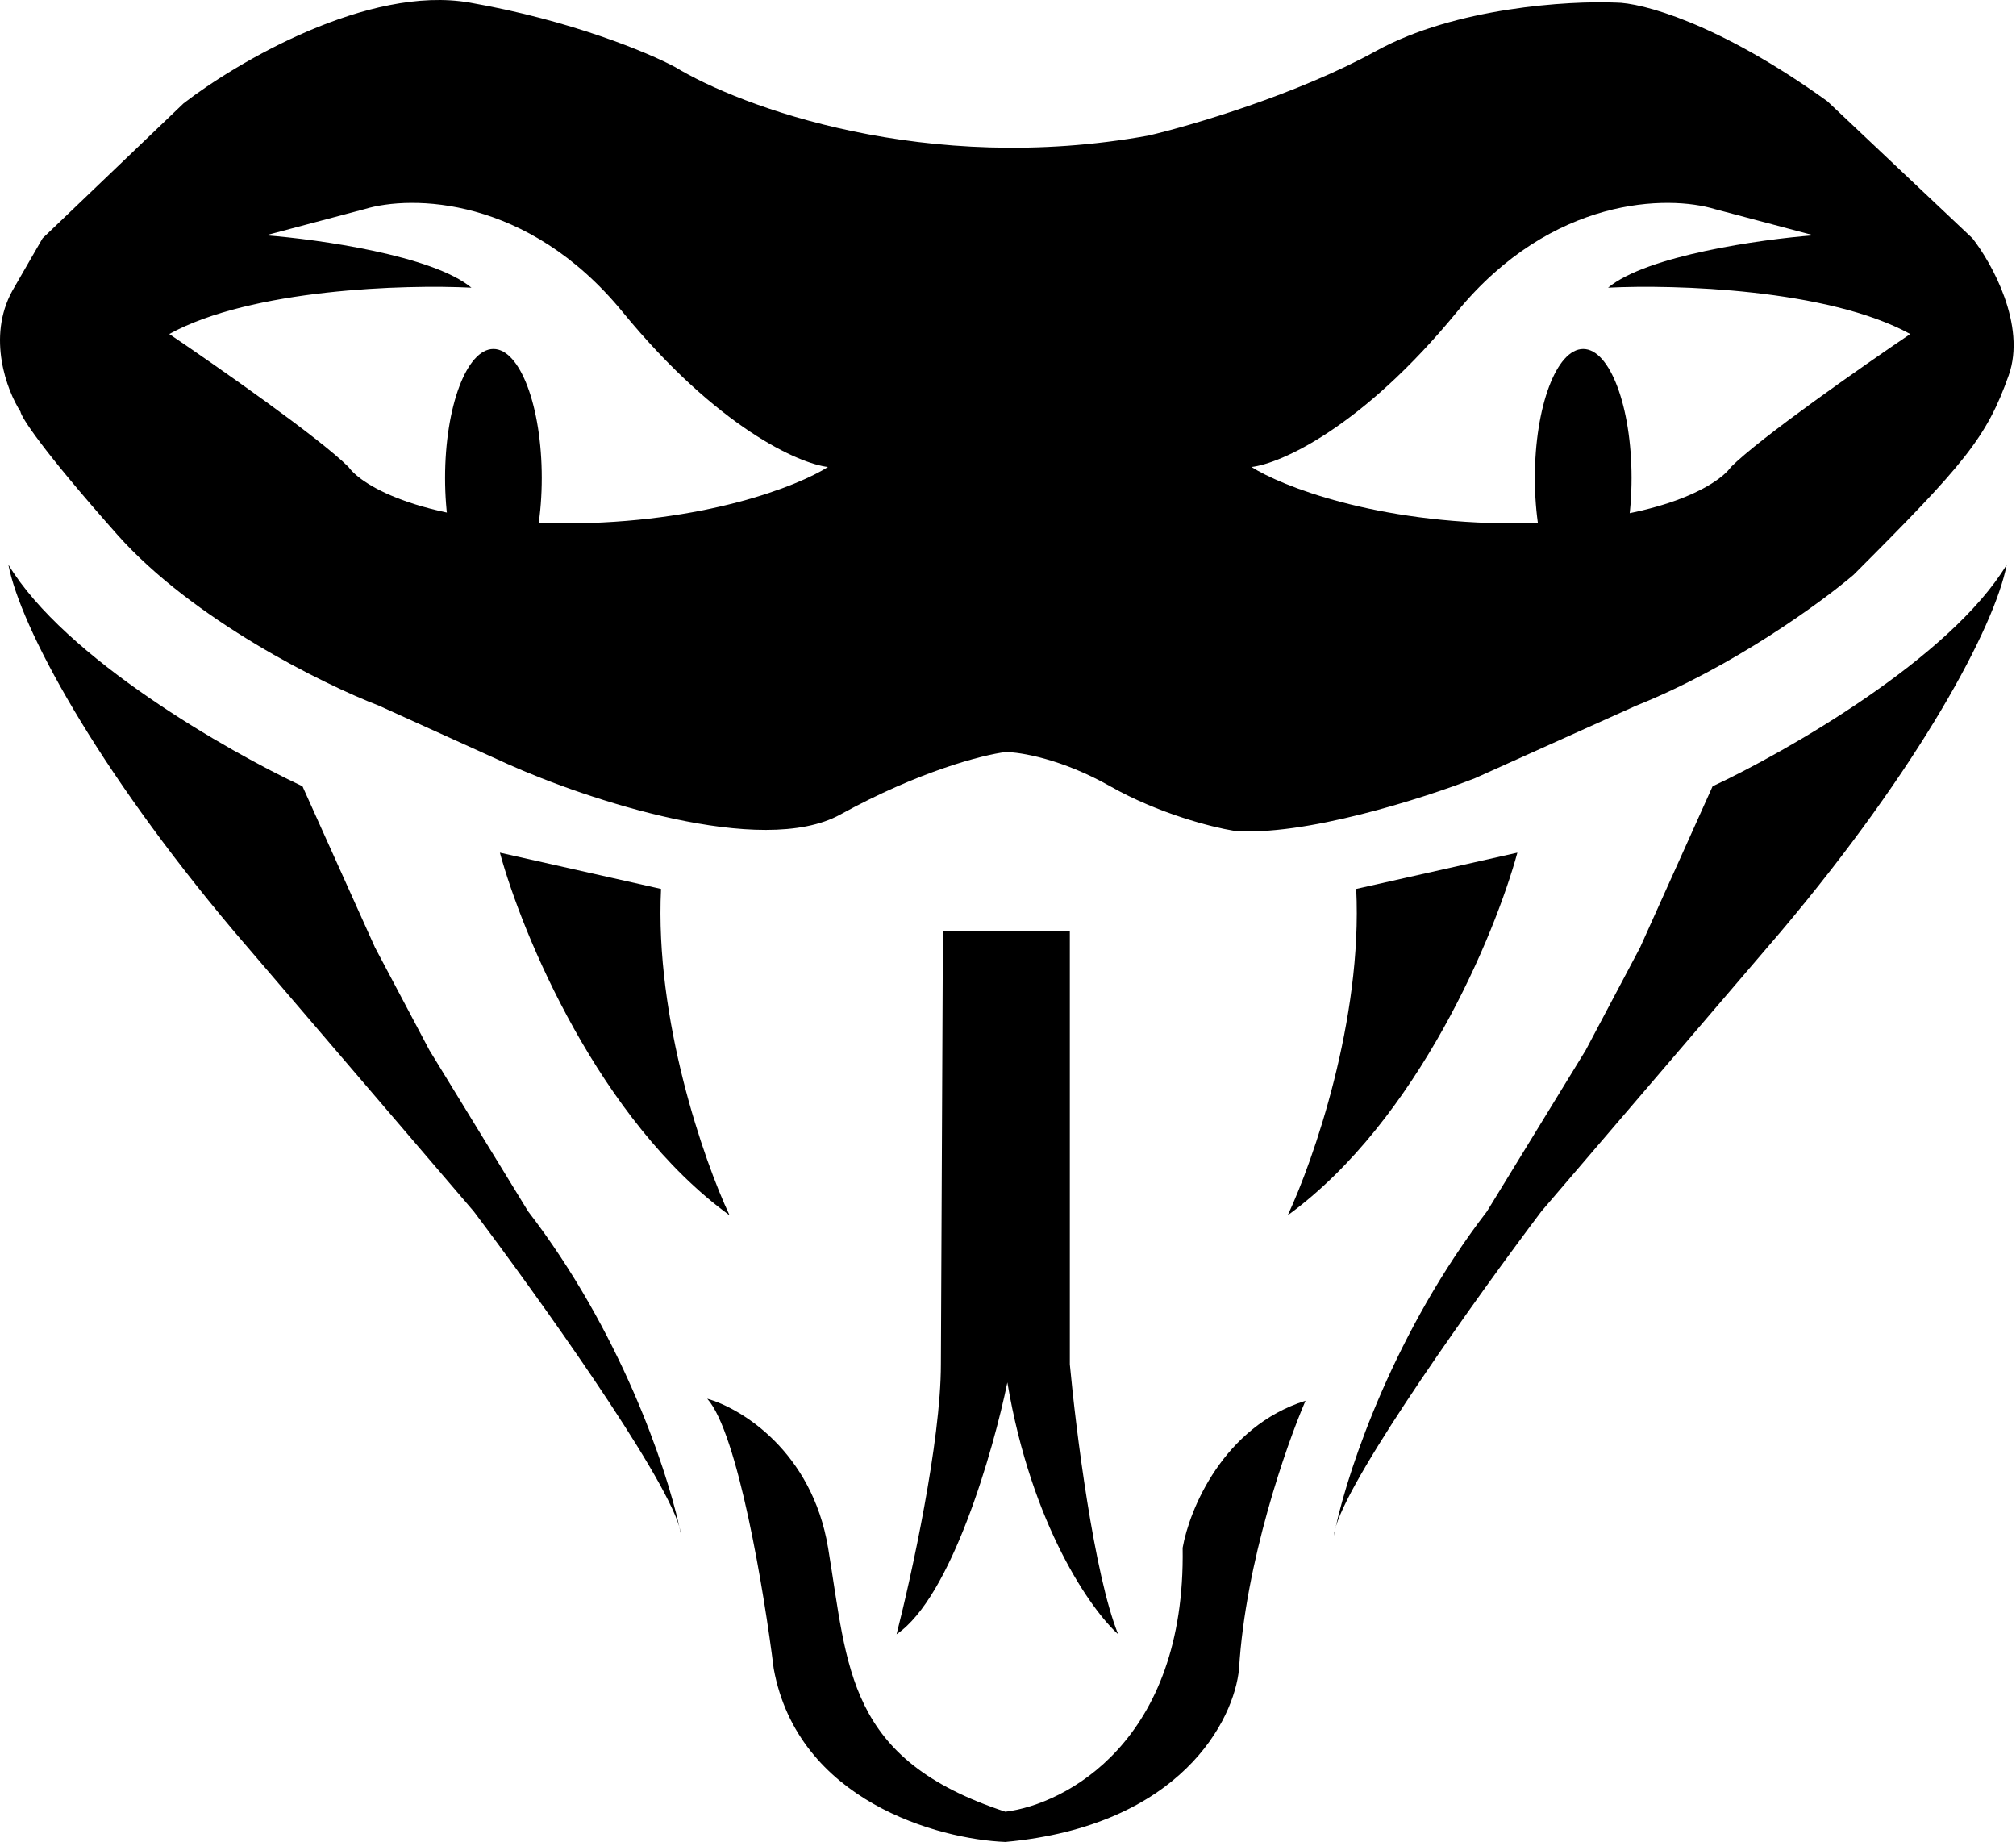
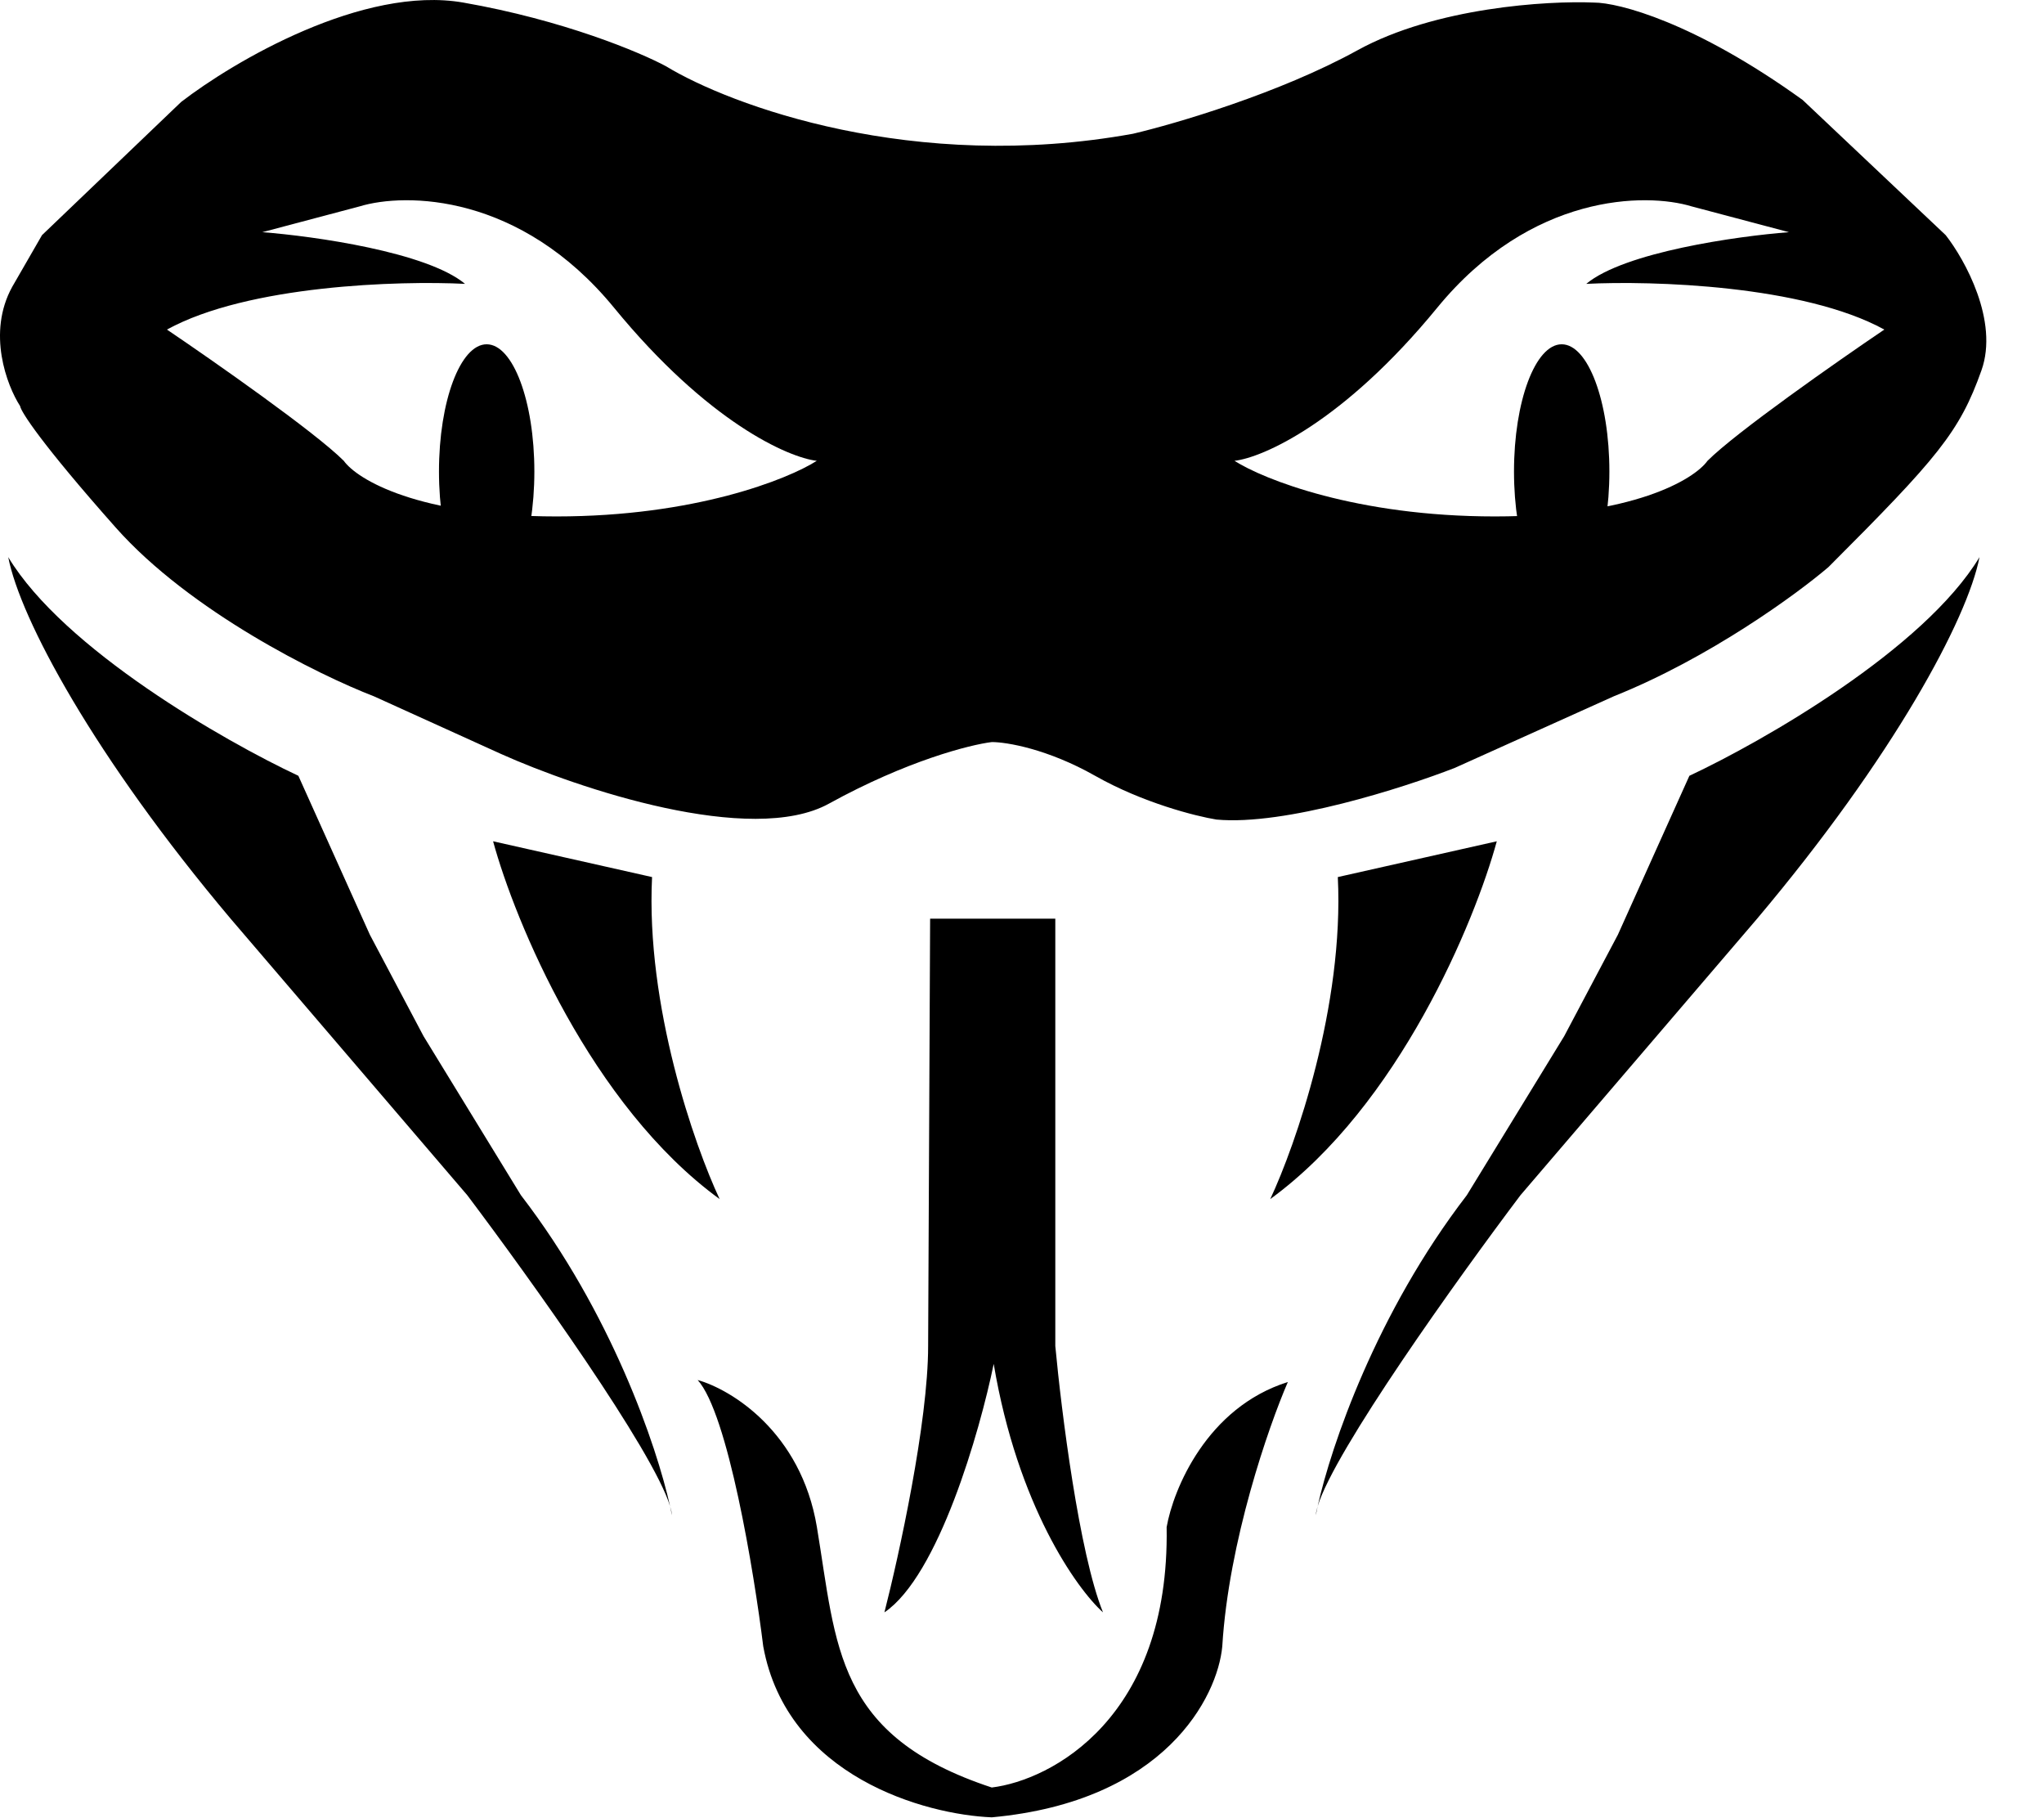
- <svg xmlns="http://www.w3.org/2000/svg" width="162" height="148" viewBox="0 0 162 148" fill="none">
-   <ellipse cx="127.222" cy="38.401" rx="3.885" ry="10.36" fill="black" />
-   <ellipse cx="3.885" cy="10.36" rx="3.885" ry="10.36" transform="matrix(-1 0 0 1 43.5349 28.0406)" fill="black" />
-   <path d="M137.62 63.177C143.61 60.371 156.722 52.881 161.254 45.37C160.283 50.388 154.261 61.623 143.124 74.832L123.861 97.333C118.731 104.139 108.717 118.124 107.341 122.66C107.282 122.923 107.231 123.168 107.187 123.396C107.202 123.19 107.255 122.944 107.341 122.66C108.434 117.754 112.115 106.921 119.49 97.333L127.422 84.383L131.793 76.127L137.62 63.177Z" fill="black" />
-   <path d="M24.307 63.177C18.318 60.371 5.206 52.881 0.673 45.37C1.645 50.388 7.666 61.623 18.804 74.832L38.067 97.333C43.196 104.139 53.211 118.124 54.587 122.66C54.645 122.923 54.696 123.168 54.74 123.396C54.725 123.19 54.673 122.944 54.587 122.66C53.494 117.754 49.813 106.921 42.438 97.333L34.506 84.383L30.135 76.127L24.307 63.177Z" fill="black" />
-   <path d="M121.932 68.51L108.982 71.424C109.5 81.914 105.529 93.278 103.478 97.649C113.968 90.008 120.151 75.04 121.932 68.51Z" fill="black" />
-   <path d="M40.17 68.51L53.12 71.424C52.602 81.914 56.573 93.278 58.624 97.649C48.134 90.008 41.95 75.04 40.17 68.51Z" fill="black" />
-   <path d="M66.543 124.364C65.249 116.594 59.529 113.141 56.831 112.385C59.291 115.105 61.417 127.98 62.173 134.077C64.115 144.696 75.393 147.783 80.789 147.999C94.904 146.704 99.189 138.178 99.566 134.077C100.084 125.53 103.344 116.162 104.908 112.547C98.304 114.619 95.573 121.289 95.034 124.364C95.293 139.905 85.645 144.977 80.789 145.571C68 141.362 68.162 134.077 66.543 124.364Z" fill="black" />
-   <path d="M85.968 74.817H75.769L75.607 109.621C75.607 115.837 73.233 126.672 72.046 131.312C76.449 128.334 79.816 116.581 80.949 111.077C82.892 122.603 87.694 129.37 89.853 131.312C87.91 126.521 86.453 114.855 85.968 109.621V74.817Z" fill="black" />
-   <path d="M14.754 8.302C19.017 5.011 29.582 -1.216 37.741 0.208C45.899 1.633 52.148 4.255 54.252 5.388C59.487 8.572 74.422 14.13 92.293 10.892C95.747 10.082 104.24 7.59 110.585 4.093C116.931 0.597 126.071 0.047 129.848 0.208C131.845 0.208 138.04 1.794 146.846 8.14L158.501 19.148C160.066 21.144 162.84 26.141 161.415 30.156C159.635 35.174 157.854 37.279 148.951 46.182C146.36 48.394 139.238 53.595 131.468 56.703L118.518 62.532C114.363 64.15 104.661 67.259 99.092 66.741C97.419 66.471 93.103 65.38 89.218 63.179C85.333 60.977 81.987 60.427 80.8 60.427C79.019 60.643 73.872 61.949 67.527 65.446C61.181 68.942 47.076 64.205 40.817 61.399L30.456 56.703C25.978 54.977 15.499 49.807 9.412 42.944C3.327 36.081 1.696 33.502 1.642 33.07C0.563 31.397 -1.077 27.112 0.995 23.357L3.422 19.148L14.754 8.302ZM50.023 25.058C42.383 15.734 33.027 15.669 29.303 16.802L21.37 18.907C25.579 19.23 34.774 20.526 37.882 23.116C32.54 22.846 20.206 23.213 13.601 26.839C17.432 29.429 25.676 35.192 28.007 37.523C29.086 39.034 34.062 42.055 45.328 42.055C56.595 42.055 64.16 39.034 66.534 37.523C64.214 37.253 57.663 34.382 50.023 25.058ZM137.799 16.802C134.076 15.669 124.72 15.734 117.079 25.058C109.439 34.382 102.888 37.253 100.568 37.523C102.942 39.034 110.507 42.055 121.774 42.055C133.04 42.055 138.016 39.034 139.095 37.523C141.426 35.192 149.67 29.429 153.501 26.839C146.897 23.213 134.562 22.846 129.22 23.116C132.328 20.526 141.523 19.23 145.732 18.907L137.799 16.802Z" fill="black" />
+ <svg xmlns="http://www.w3.org/2000/svg" version="1.1" width="1152" height="1024" viewBox="0 0 1152 1024">
+   <g id="icomoon-ignore">
+ </g>
+   <path d="M907.050 265.666c0 39.587-12.034 71.679-26.879 71.679s-26.879-32.092-26.879-71.679c0-39.587 12.034-71.679 26.879-71.679s26.879 32.092 26.879 71.679z" />
+   <path d="M247.409 265.666c0 39.587 12.034 71.679 26.879 71.679s26.879-32.092 26.879-71.679c0-39.587-12.034-71.679-26.879-71.679s-26.879 32.092-26.879 71.679z" />
+   <path d="M952.137 437.124c41.438-19.414 132.151-71.232 163.511-123.2-6.72 34.72-48.384 112.447-125.436 203.836l-133.274 155.682c-35.486 47.083-104.772 143.838-114.295 175.228-0.401 1.813-0.755 3.516-1.058 5.090 0.102-1.425 0.465-3.132 1.058-5.090 7.565-33.946 33.028-108.894 84.058-175.228l54.878-89.6 30.238-57.122 40.32-89.596z" />
+   <path d="M168.157 437.124c-41.438-19.414-132.155-71.232-163.513-123.2 6.72 34.72 48.382 112.447 125.435 203.836l133.274 155.682c35.488 47.083 104.774 143.838 114.293 175.228 0.405 1.813 0.759 3.516 1.062 5.090-0.105-1.425-0.467-3.132-1.062-5.090-7.564-33.946-33.027-108.894-84.055-175.228l-54.878-89.6-30.239-57.122-40.318-89.596z" />
+   <path d="M843.593 474.027l-89.596 20.16c3.584 72.576-23.893 151.202-38.080 181.44 72.572-52.864 115.354-156.425 127.676-201.6z" />
+   <path d="M277.908 474.027l89.597 20.16c-3.584 72.576 23.892 151.202 38.078 181.44-72.573-52.864-115.355-156.425-127.675-201.6z" />
+   <path d="M460.407 860.459c-8.96-53.76-48.533-77.653-67.199-82.88 17.023 18.816 31.732 107.895 36.957 150.080 13.44 73.472 91.465 94.827 128.798 96.32 97.66-8.96 127.3-67.947 129.911-96.32 3.584-59.136 26.133-123.947 36.958-148.958-45.692 14.336-64.58 60.48-68.314 81.758 1.792 107.52-64.96 142.613-98.556 146.718-88.478-29.12-87.36-79.518-98.556-146.718z" />
+   <path d="M594.773 517.628h-70.558l-1.118 240.798c0 43.008-16.427 117.969-24.64 150.076 30.464-20.608 53.76-101.918 61.598-139.998 13.44 79.744 46.665 126.558 61.598 139.998-13.44-33.152-23.518-113.865-26.88-150.076v-240.798z" />
+   <path d="M102.094 57.446c29.501-22.775 102.569-65.842 159-56 56.446 9.856 99.691 28.035 114.25 35.875 36.22 22.027 139.574 60.439 263.209 38.042 23.906-5.605 82.654-22.857 126.541-47.042 43.891-24.179 107.11-27.992 133.248-26.875 13.815 0 56.704 10.972 117.628 54.875l80.623 76.167c10.825 13.812 30.020 48.392 20.169 76.167-12.322 34.72-24.653 49.276-86.251 110.875-17.92 15.307-67.204 51.288-120.96 72.791l-89.583 40.332c-28.74 11.2-95.846 32.704-134.374 29.129-11.571-1.869-41.455-9.399-68.335-24.627-26.876-15.231-50.035-19.041-58.249-19.041-12.331 1.497-47.945 10.525-91.831 34.708-43.907 24.183-141.49-8.589-184.793-28l-71.667-32.5c-30.982-11.945-103.471-47.688-145.583-95.166-42.109-47.486-53.418-65.346-53.792-68.334-7.466-11.578-18.791-41.229-4.458-67.208l16.792-29.125 78.417-75.042zM346.094 173.405c-52.862-64.511-117.616-64.965-143.375-57.125l-54.875 14.542c29.116 2.24 92.742 11.208 114.25 29.125-36.958-1.866-122.306 0.664-168 25.75 26.506 17.92 83.539 57.83 99.667 73.958 7.473 10.454 41.909 31.33 119.833 31.333 77.949 0 130.323-20.88 146.749-31.333-16.051-1.867-61.39-21.744-114.249-86.25zM953.387 116.28c-25.758-7.84-90.513-7.386-143.377 57.125-52.86 64.506-98.197 84.384-114.249 86.25 16.427 10.453 68.8 31.333 146.748 31.333 77.926-0.003 112.358-20.879 119.834-31.333 16.128-16.128 73.165-56.038 99.669-73.958-45.696-25.085-131.042-27.616-168-25.75 21.504-17.917 85.133-26.885 114.249-29.125l-54.874-14.542z" />
</svg>
